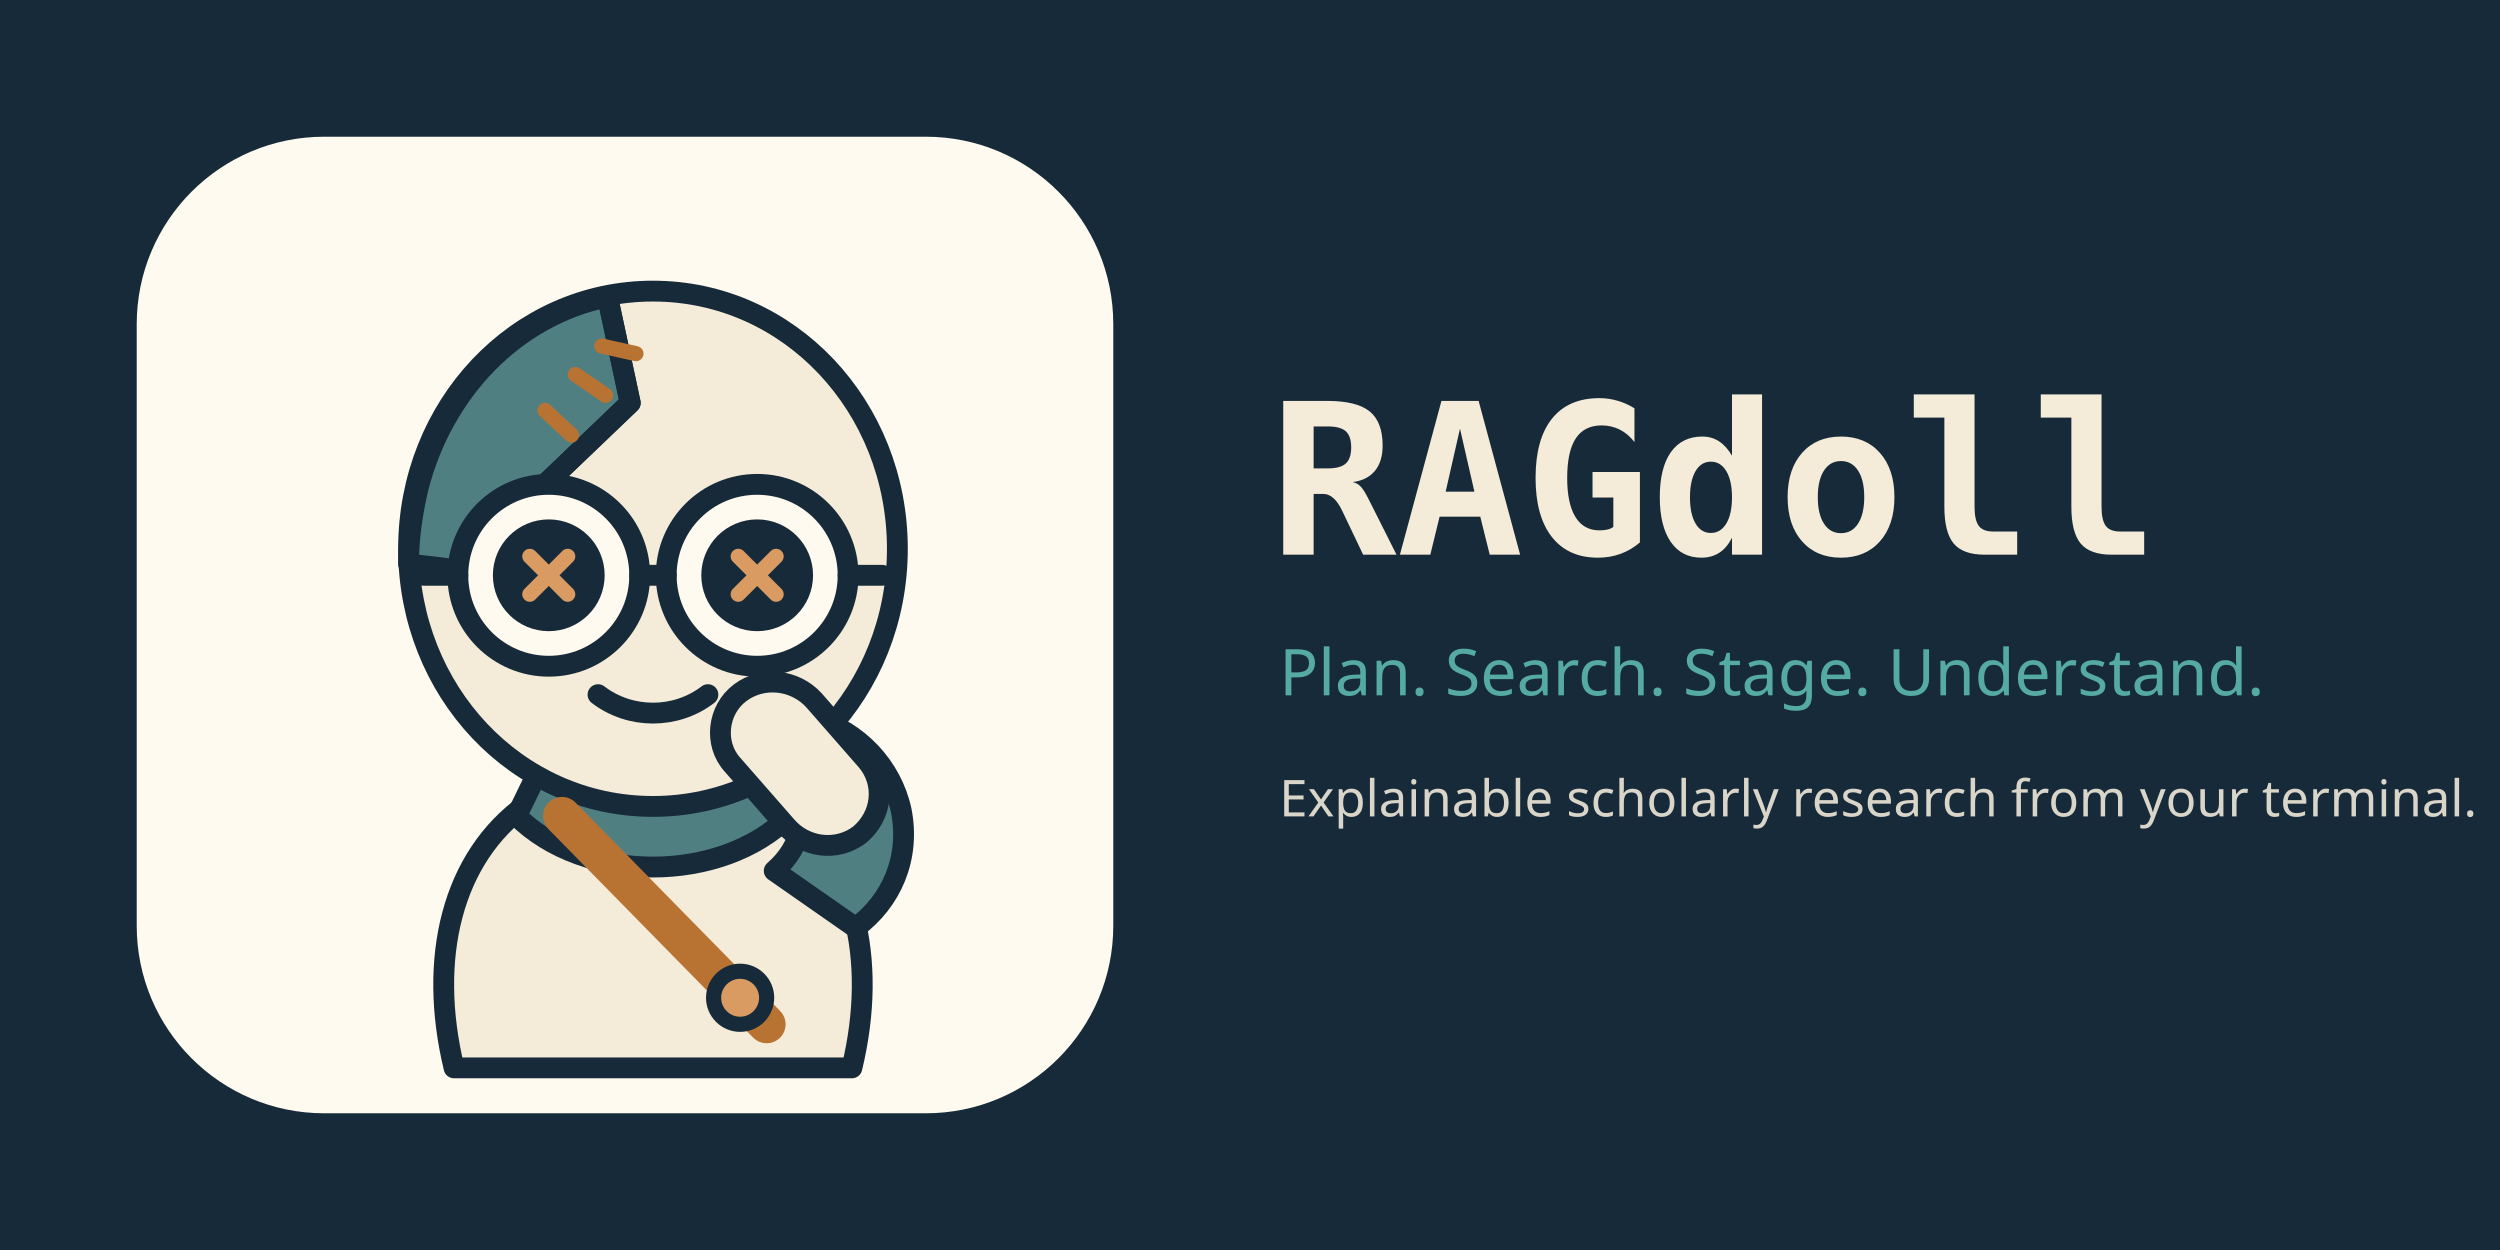
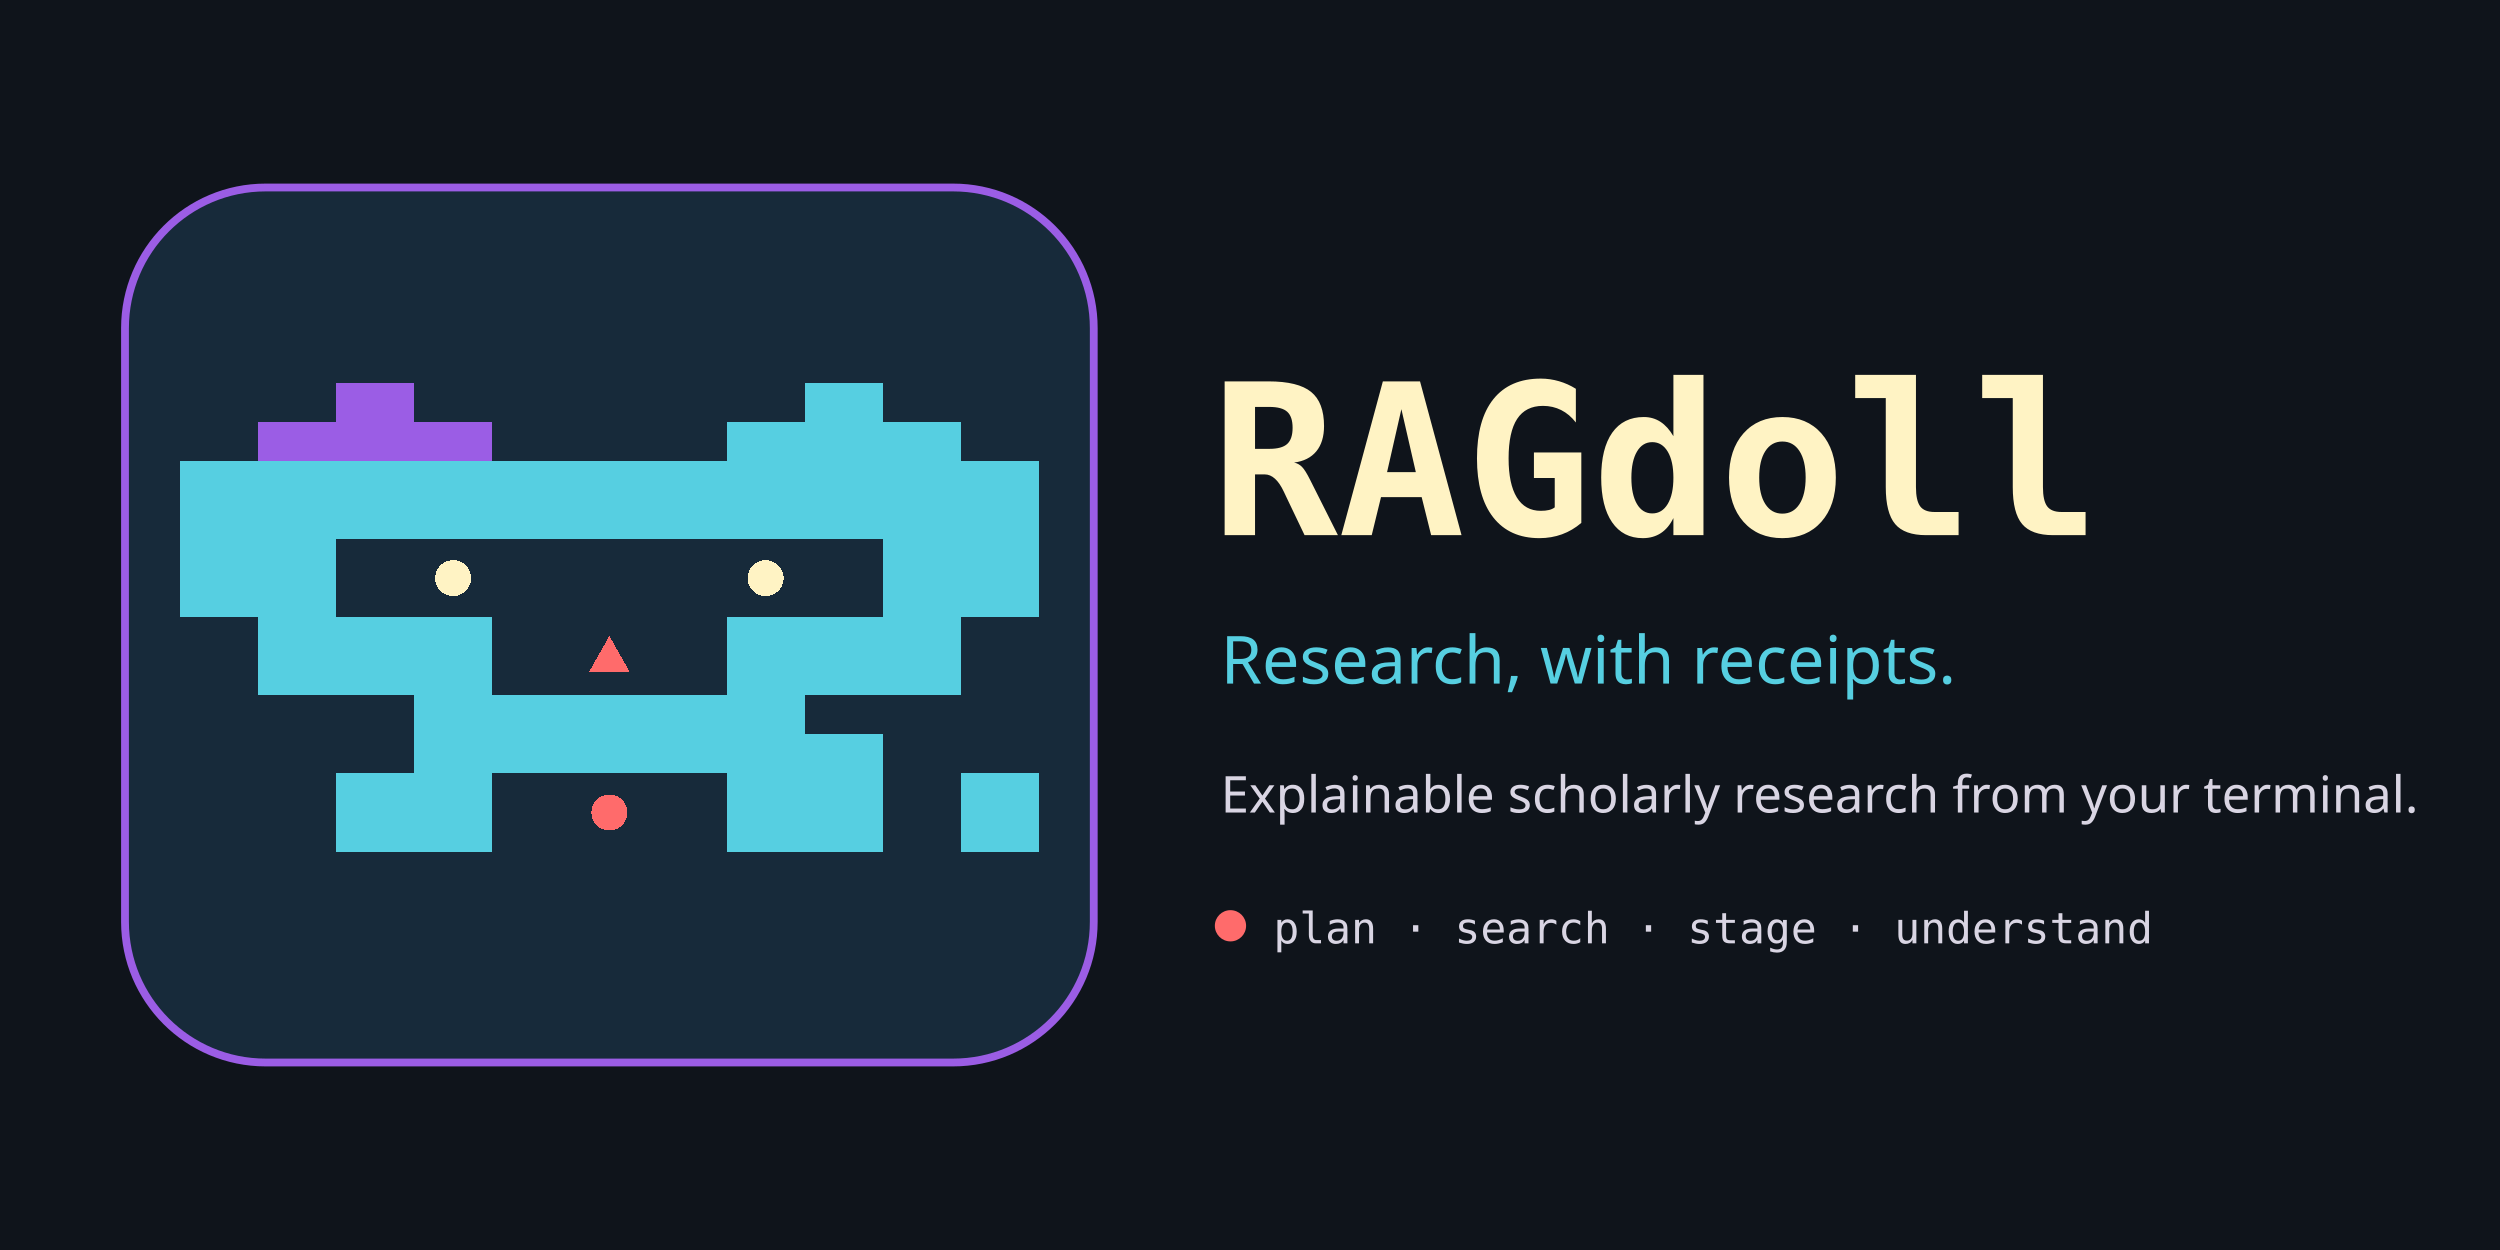
<svg xmlns="http://www.w3.org/2000/svg" viewBox="0 0 1280 640" role="img" aria-labelledby="title desc">
-   <rect width="1280" height="640" fill="#172a3a" />
-   <rect x="70" y="70" width="500" height="500" rx="96" fill="#fffaf0" />
-   <g transform="translate(86 86) scale(.97)" stroke="#172a3a" stroke-width="11" stroke-linecap="round" stroke-linejoin="round">
-     <path d="M151 475c-14-58-1-111 38-139 19-14 43-21 67-21s48 7 67 21c39 28 52 81 38 139Z" fill="#f4ecd8" />
-     <path d="M184 342c18 18 45 27 72 27s54-9 72-27l-17-35H201Z" fill="#507f82" />
-     <path d="M127 201c0-75 57-136 129-136s129 61 129 136-57 136-129 136-129-61-129-136Z" fill="#f4ecd8" />
-     <path d="M132 169c13-51 51-91 100-101l12 56-92 88-25-3c0-14 2-27 5-40Z" fill="#507f82" />
-     <path d="m232 68 12 56-92 88" fill="none" />
-     <path d="m229 94 18 4m-32 11 16 11m-32 8 14 13" fill="none" stroke="#b87333" stroke-width="8" />
-     <circle cx="201" cy="215" r="48" fill="#fffaf0" />
-     <circle cx="311" cy="215" r="48" fill="#fffaf0" />
-     <path d="M249 215h14M153 215h-18m224 0h18" fill="none" />
-     <circle cx="201" cy="215" r="24" fill="#172a3a" />
-     <circle cx="311" cy="215" r="24" fill="#172a3a" />
-     <path d="m191 205 20 20m0-20-20 20m110-20 20 20m0-20-20 20" fill="none" stroke="#d99b62" stroke-width="8" />
-     <path d="M227 278c17 13 41 13 58 0" fill="none" />
-     <path d="M316 452 208 342" fill="none" stroke="#b87333" stroke-width="20" />
-     <circle cx="302" cy="438" r="14" fill="#d99b62" stroke-width="8" />
-     <path d="M342 291c22 6 40 25 45 48 5 25-5 48-24 62l-43-30c15-13 19-32 10-49-5-10-12-17-22-22Z" fill="#507f82" />
-     <path d="M302 277c12-9 29-7 39 4l28 32c10 12 8 29-4 39-12 9-29 7-39-5l-28-32c-10-11-8-29 4-38Z" fill="#f4ecd8" />
+   <rect width="1280" height="640" fill="#0f141b" />
+   <rect x="64" y="96" width="496" height="448" rx="72" fill="#172a3a" stroke="#9b5de5" stroke-width="4" />
+   <g aria-label="Seated block-pixel cat" shape-rendering="crispEdges">
+     <rect x="132" y="216" width="40" height="20" fill="#9b5de5" />
+     <rect x="172" y="196" width="40" height="40" fill="#9b5de5" />
+     <rect x="212" y="216" width="40" height="20" fill="#9b5de5" />
+     <rect x="372" y="216" width="40" height="20" fill="#56cfe1" />
+     <rect x="412" y="196" width="40" height="40" fill="#56cfe1" />
+     <rect x="452" y="216" width="40" height="20" fill="#56cfe1" />
+     <rect x="92" y="236" width="40" height="40" fill="#56cfe1" />
+     <rect x="132" y="236" width="40" height="40" fill="#56cfe1" />
+     <rect x="172" y="236" width="40" height="40" fill="#56cfe1" />
+     <rect x="212" y="236" width="40" height="40" fill="#56cfe1" />
+     <rect x="252" y="236" width="40" height="40" fill="#56cfe1" />
+     <rect x="292" y="236" width="40" height="40" fill="#56cfe1" />
+     <rect x="332" y="236" width="40" height="40" fill="#56cfe1" />
+     <rect x="372" y="236" width="40" height="40" fill="#56cfe1" />
+     <rect x="412" y="236" width="40" height="40" fill="#56cfe1" />
+     <rect x="452" y="236" width="40" height="40" fill="#56cfe1" />
+     <rect x="492" y="236" width="40" height="40" fill="#56cfe1" />
+     <rect x="92" y="276" width="40" height="40" fill="#56cfe1" />
+     <rect x="132" y="276" width="40" height="40" fill="#56cfe1" />
+     <circle cx="232" cy="296" r="9.2" fill="#fff3c4" />
+     <circle cx="392" cy="296" r="9.2" fill="#fff3c4" />
+     <rect x="452" y="276" width="40" height="40" fill="#56cfe1" />
+     <rect x="492" y="276" width="40" height="40" fill="#56cfe1" />
+     <rect x="132" y="316" width="40" height="40" fill="#56cfe1" />
+     <rect x="172" y="316" width="40" height="40" fill="#56cfe1" />
+     <rect x="212" y="316" width="40" height="40" fill="#56cfe1" />
+     <path d="M312 325.6 L322.4 344 H301.6Z" fill="#ff6b6b" />
+     <rect x="372" y="316" width="40" height="40" fill="#56cfe1" />
+     <rect x="412" y="316" width="40" height="40" fill="#56cfe1" />
+     <rect x="452" y="316" width="40" height="40" fill="#56cfe1" />
+     <rect x="212" y="356" width="40" height="40" fill="#56cfe1" />
+     <rect x="252" y="356" width="40" height="40" fill="#56cfe1" />
+     <rect x="292" y="356" width="40" height="40" fill="#56cfe1" />
+     <rect x="332" y="356" width="40" height="40" fill="#56cfe1" />
+     <rect x="372" y="356" width="40" height="40" fill="#56cfe1" />
+     <rect x="412" y="376" width="40" height="20" fill="#56cfe1" />
+     <rect x="172" y="396" width="40" height="40" fill="#56cfe1" />
+     <rect x="212" y="396" width="40" height="40" fill="#56cfe1" />
+     <circle cx="312" cy="416" r="9.2" fill="#ff6b6b" />
+     <rect x="372" y="396" width="40" height="40" fill="#56cfe1" />
+     <rect x="412" y="396" width="40" height="40" fill="#56cfe1" />
+     <rect x="492" y="396" width="40" height="40" fill="#56cfe1" />
  </g>
-   <text x="650" y="284" fill="#f4ecd8" font-size="108" font-family="ui-monospace, monospace" font-weight="700">RAGdoll</text>
-   <text x="655" y="356" fill="#55aaa6" font-size="33" font-family="ui-sans-serif, sans-serif">Plan. Search. Stage. Understand.</text>
-   <text x="655" y="418" fill="#d9d5c9" font-size="26" font-family="ui-sans-serif, sans-serif">Explainable scholarly research from your terminal.</text>
+   <text x="620" y="274" fill="#fff3c4" font-size="108" font-family="ui-monospace, monospace" font-weight="700">RAGdoll</text>
+   <text x="625" y="350" fill="#56cfe1" font-size="34" font-family="ui-sans-serif, sans-serif">Research, with receipts.</text>
+   <text x="625" y="416" fill="#d9d5e3" font-size="26" font-family="ui-sans-serif, sans-serif">Explainable scholarly research from your terminal.</text>
+   <circle cx="630" cy="474" r="8" fill="#ff6b6b" />
+   <text x="652" y="483" fill="#d9d5e3" font-size="22" font-family="ui-monospace, monospace">plan · search · stage · understand</text>
</svg>
